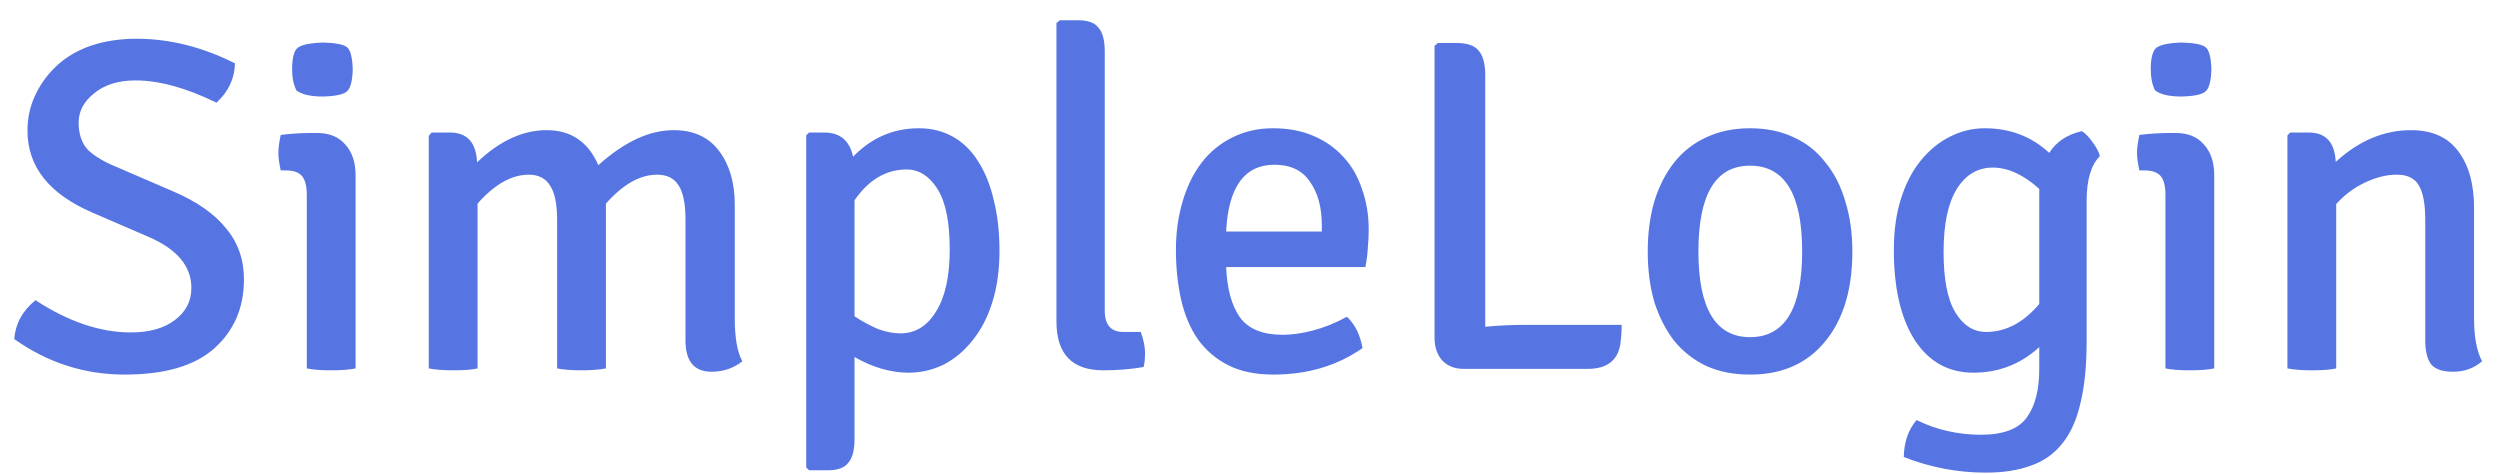
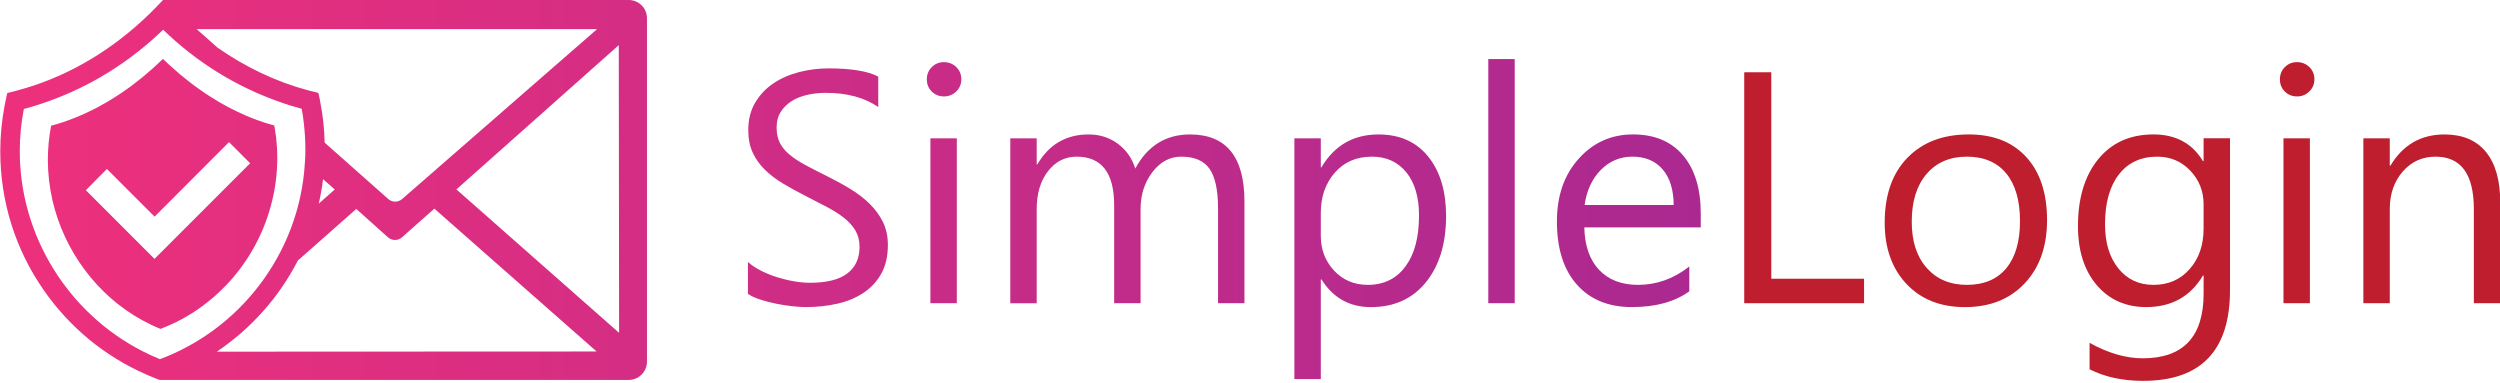
- <svg xmlns="http://www.w3.org/2000/svg" width="95" height="18" viewBox="0 0 95 18" fill="none">
-   <path d="M0.54 12.884C0.588 12.296 0.858 11.804 1.35 11.408C2.598 12.224 3.804 12.632 4.968 12.632C5.676 12.632 6.234 12.476 6.642 12.164C7.062 11.852 7.272 11.444 7.272 10.94C7.272 10.112 6.726 9.464 5.634 8.996L3.51 8.078C1.866 7.37 1.044 6.332 1.044 4.964C1.044 4.472 1.146 4.016 1.35 3.596C1.554 3.164 1.836 2.786 2.196 2.462C2.556 2.138 2.988 1.892 3.492 1.724C4.008 1.556 4.572 1.472 5.184 1.472C6.444 1.472 7.692 1.784 8.928 2.408C8.916 2.984 8.682 3.482 8.226 3.902C7.074 3.338 6.048 3.056 5.148 3.056C4.5 3.056 3.978 3.218 3.582 3.542C3.186 3.854 2.988 4.226 2.988 4.658C2.988 5.102 3.108 5.45 3.348 5.702C3.6 5.942 3.978 6.164 4.482 6.368L6.57 7.268C7.47 7.652 8.142 8.12 8.586 8.672C9.042 9.212 9.27 9.86 9.27 10.616C9.27 11.696 8.892 12.572 8.136 13.244C7.392 13.904 6.258 14.234 4.734 14.234C3.21 14.234 1.812 13.784 0.54 12.884ZM13.512 6.656V14C13.284 14.048 12.972 14.072 12.576 14.072C12.192 14.072 11.886 14.048 11.658 14V7.412C11.658 7.076 11.598 6.836 11.478 6.692C11.358 6.548 11.154 6.476 10.866 6.476H10.668C10.608 6.212 10.578 5.99 10.578 5.81C10.578 5.63 10.608 5.402 10.668 5.126C11.064 5.078 11.442 5.054 11.802 5.054H12.054C12.51 5.054 12.864 5.198 13.116 5.486C13.38 5.774 13.512 6.164 13.512 6.656ZM11.262 3.434C11.154 3.218 11.1 2.954 11.1 2.642C11.1 2.15 11.19 1.862 11.37 1.778C11.55 1.682 11.85 1.628 12.27 1.616C12.75 1.628 13.056 1.688 13.188 1.796C13.32 1.904 13.392 2.186 13.404 2.642C13.392 3.074 13.32 3.35 13.188 3.47C13.056 3.59 12.75 3.656 12.27 3.668C11.802 3.668 11.466 3.59 11.262 3.434ZM21.171 8.366C21.171 7.754 21.081 7.316 20.901 7.052C20.733 6.776 20.463 6.638 20.091 6.638C19.443 6.638 18.795 7.004 18.147 7.736V14C17.943 14.048 17.637 14.072 17.229 14.072C17.037 14.072 16.863 14.066 16.707 14.054C16.551 14.042 16.413 14.024 16.293 14V5.162L16.401 5.036H17.103C17.751 5.036 18.093 5.414 18.129 6.17C18.981 5.354 19.863 4.946 20.775 4.946C21.699 4.946 22.353 5.39 22.737 6.278C23.721 5.39 24.675 4.946 25.599 4.946C26.355 4.946 26.931 5.21 27.327 5.738C27.723 6.266 27.921 6.944 27.921 7.772V12.092C27.921 12.836 28.017 13.382 28.209 13.73C27.873 13.994 27.483 14.126 27.039 14.126C26.379 14.126 26.049 13.73 26.049 12.938V8.348C26.049 7.736 25.959 7.298 25.779 7.034C25.611 6.77 25.341 6.638 24.969 6.638C24.321 6.638 23.673 7.004 23.025 7.736V14C22.905 14.024 22.761 14.042 22.593 14.054C22.437 14.066 22.269 14.072 22.089 14.072C21.921 14.072 21.753 14.066 21.585 14.054C21.417 14.042 21.279 14.024 21.171 14V8.366ZM34.524 14.162C33.852 14.162 33.168 13.964 32.472 13.568V16.682C32.472 17.102 32.394 17.402 32.238 17.582C32.094 17.774 31.836 17.87 31.464 17.87H30.744L30.636 17.762V5.144L30.744 5.036H31.32C31.92 5.036 32.286 5.342 32.418 5.954C33.114 5.234 33.948 4.874 34.92 4.874C35.4 4.874 35.832 4.982 36.216 5.198C36.6 5.414 36.918 5.726 37.17 6.134C37.434 6.542 37.632 7.034 37.764 7.61C37.908 8.174 37.98 8.816 37.98 9.536C37.98 10.256 37.89 10.904 37.71 11.48C37.53 12.056 37.278 12.542 36.954 12.938C36.642 13.334 36.276 13.64 35.856 13.856C35.436 14.06 34.992 14.162 34.524 14.162ZM34.452 6.44C33.672 6.44 33.012 6.83 32.472 7.61V12.02C32.784 12.224 33.084 12.386 33.372 12.506C33.672 12.614 33.954 12.668 34.218 12.668C34.782 12.668 35.232 12.392 35.568 11.84C35.916 11.288 36.09 10.502 36.09 9.482C36.09 8.438 35.934 7.67 35.622 7.178C35.31 6.686 34.92 6.44 34.452 6.44ZM42.683 12.614H43.349C43.457 12.914 43.511 13.178 43.511 13.406C43.511 13.634 43.493 13.814 43.457 13.946C42.977 14.03 42.467 14.072 41.927 14.072C40.739 14.072 40.145 13.454 40.145 12.218V0.878L40.271 0.77H40.973C41.345 0.77 41.603 0.866 41.747 1.058C41.903 1.238 41.981 1.538 41.981 1.958V11.804C41.981 12.344 42.215 12.614 42.683 12.614ZM51.885 10.148H46.593C46.629 10.976 46.803 11.612 47.115 12.056C47.439 12.5 47.979 12.722 48.735 12.722C49.095 12.722 49.479 12.668 49.887 12.56C50.307 12.452 50.739 12.278 51.183 12.038C51.483 12.314 51.681 12.71 51.777 13.226C50.817 13.898 49.689 14.234 48.393 14.234C47.709 14.234 47.133 14.114 46.665 13.874C46.197 13.634 45.813 13.304 45.513 12.884C45.225 12.464 45.015 11.966 44.883 11.39C44.751 10.802 44.685 10.172 44.685 9.5C44.685 8.84 44.769 8.228 44.937 7.664C45.105 7.088 45.345 6.596 45.657 6.188C45.969 5.78 46.353 5.462 46.809 5.234C47.277 4.994 47.799 4.874 48.375 4.874C48.951 4.874 49.461 4.97 49.905 5.162C50.361 5.354 50.745 5.624 51.057 5.972C51.369 6.308 51.603 6.716 51.759 7.196C51.927 7.664 52.011 8.174 52.011 8.726C52.011 8.966 51.999 9.206 51.975 9.446C51.963 9.674 51.933 9.908 51.885 10.148ZM48.429 6.26C47.289 6.26 46.677 7.106 46.593 8.798H50.229V8.564C50.229 7.88 50.079 7.328 49.779 6.908C49.491 6.476 49.041 6.26 48.429 6.26ZM58.041 12.344H61.623C61.623 12.608 61.605 12.86 61.569 13.1C61.461 13.712 61.047 14.018 60.327 14.018H55.629C55.293 14.018 55.023 13.916 54.819 13.712C54.615 13.496 54.513 13.202 54.513 12.83V1.742L54.639 1.634H55.359C55.755 1.634 56.031 1.73 56.187 1.922C56.355 2.114 56.439 2.426 56.439 2.858V12.416C56.931 12.368 57.465 12.344 58.041 12.344ZM69.112 13.244C68.452 13.904 67.582 14.234 66.502 14.234C65.878 14.234 65.326 14.126 64.846 13.91C64.366 13.682 63.958 13.364 63.622 12.956C63.298 12.536 63.046 12.044 62.866 11.48C62.698 10.904 62.614 10.262 62.614 9.554C62.614 8.858 62.698 8.222 62.866 7.646C63.046 7.07 63.298 6.578 63.622 6.17C63.958 5.75 64.366 5.432 64.846 5.216C65.326 4.988 65.878 4.874 66.502 4.874C67.126 4.874 67.678 4.988 68.158 5.216C68.638 5.432 69.04 5.75 69.364 6.17C69.7 6.578 69.952 7.07 70.12 7.646C70.3 8.222 70.39 8.858 70.39 9.554C70.39 11.162 69.964 12.392 69.112 13.244ZM66.502 6.296C65.194 6.296 64.54 7.382 64.54 9.554C64.54 11.726 65.194 12.812 66.502 12.812C67.822 12.812 68.482 11.726 68.482 9.554C68.482 7.382 67.822 6.296 66.502 6.296ZM77.87 5.81C78.134 5.39 78.548 5.114 79.112 4.982C79.256 5.078 79.394 5.222 79.526 5.414C79.67 5.606 79.76 5.78 79.796 5.936C79.46 6.26 79.292 6.83 79.292 7.646V12.974C79.292 13.898 79.214 14.678 79.058 15.314C78.914 15.95 78.686 16.46 78.374 16.844C78.062 17.24 77.666 17.522 77.186 17.69C76.706 17.87 76.13 17.96 75.458 17.96C74.39 17.96 73.352 17.762 72.344 17.366C72.356 16.79 72.518 16.322 72.83 15.962C73.586 16.334 74.402 16.52 75.278 16.52C76.13 16.52 76.712 16.298 77.024 15.854C77.336 15.422 77.492 14.81 77.492 14.018V13.19C76.784 13.838 75.95 14.162 74.99 14.162C74.042 14.162 73.298 13.748 72.758 12.92C72.23 12.092 71.966 10.952 71.966 9.5C71.966 8.768 72.056 8.12 72.236 7.556C72.416 6.98 72.668 6.494 72.992 6.098C73.316 5.702 73.682 5.402 74.09 5.198C74.51 4.982 74.954 4.874 75.422 4.874C76.382 4.874 77.198 5.186 77.87 5.81ZM77.492 11.552V7.178C76.892 6.638 76.304 6.368 75.728 6.368C75.152 6.368 74.696 6.638 74.36 7.178C74.024 7.718 73.856 8.516 73.856 9.572C73.856 10.616 74.006 11.384 74.306 11.876C74.606 12.368 74.996 12.614 75.476 12.614C76.22 12.614 76.892 12.26 77.492 11.552ZM84.141 6.656V14C83.913 14.048 83.601 14.072 83.205 14.072C82.821 14.072 82.515 14.048 82.287 14V7.412C82.287 7.076 82.227 6.836 82.107 6.692C81.987 6.548 81.783 6.476 81.495 6.476H81.297C81.237 6.212 81.207 5.99 81.207 5.81C81.207 5.63 81.237 5.402 81.297 5.126C81.693 5.078 82.071 5.054 82.431 5.054H82.683C83.139 5.054 83.493 5.198 83.745 5.486C84.009 5.774 84.141 6.164 84.141 6.656ZM81.891 3.434C81.783 3.218 81.729 2.954 81.729 2.642C81.729 2.15 81.819 1.862 81.999 1.778C82.179 1.682 82.479 1.628 82.899 1.616C83.379 1.628 83.685 1.688 83.817 1.796C83.949 1.904 84.021 2.186 84.033 2.642C84.021 3.074 83.949 3.35 83.817 3.47C83.685 3.59 83.379 3.656 82.899 3.668C82.431 3.668 82.095 3.59 81.891 3.434ZM94.014 7.898V12.092C94.014 12.8 94.116 13.346 94.32 13.73C94.008 13.994 93.642 14.126 93.222 14.126C92.814 14.126 92.532 14.03 92.376 13.838C92.232 13.634 92.16 13.334 92.16 12.938V8.366C92.16 7.742 92.076 7.298 91.908 7.034C91.752 6.77 91.476 6.638 91.08 6.638C90.684 6.638 90.276 6.74 89.856 6.944C89.448 7.136 89.088 7.406 88.776 7.754V14C88.572 14.048 88.266 14.072 87.858 14.072C87.666 14.072 87.492 14.066 87.336 14.054C87.18 14.042 87.042 14.024 86.922 14V5.144L87.03 5.036H87.732C88.38 5.036 88.722 5.408 88.758 6.152C89.634 5.348 90.588 4.946 91.62 4.946C92.424 4.946 93.024 5.216 93.42 5.756C93.816 6.284 94.014 6.998 94.014 7.898Z" fill="#5675E2" />
+ <svg xmlns="http://www.w3.org/2000/svg" version="1.1" id="Layer_1" x="0px" y="0px" viewBox="0 0 1024 156.86" style="enable-background:new 0 0 1024 156.86;" xml:space="preserve">
+   <style type="text/css">
+ 	.st0{fill:#BE1E2D;}
+ 	.st1{fill:url(#SVGID_1_);}
+ </style>
+   <g>
+     <path class="st0" d="M763.52,124.2h-49.08V29.6h11.08v84.57h38V124.2z" />
+     <path class="st0" d="M804.82,125.79c-9.98,0-17.95-3.15-23.91-9.47c-5.96-6.31-8.94-14.68-8.94-25.1c0-11.35,3.1-20.21,9.3-26.59   s14.58-9.57,25.13-9.57c10.07,0,17.93,3.1,23.59,9.3c5.65,6.2,8.48,14.8,8.48,25.79c0,10.78-3.05,19.41-9.14,25.89   C823.24,122.54,815.07,125.79,804.82,125.79z M805.61,64.17c-6.95,0-12.45,2.37-16.49,7.09c-4.05,4.73-6.07,11.25-6.07,19.56   c0,8.01,2.04,14.32,6.14,18.93c4.09,4.62,9.57,6.93,16.43,6.93c6.99,0,12.37-2.26,16.13-6.79c3.76-4.53,5.64-10.97,5.64-19.33   c0-8.44-1.88-14.95-5.64-19.53C817.98,66.46,812.6,64.17,805.61,64.17z" />
+     <path class="st0" d="M913.41,118.79c0,24.8-11.87,37.21-35.62,37.21c-8.36,0-15.66-1.58-21.9-4.75v-10.82   c7.61,4.22,14.87,6.33,21.77,6.33c16.62,0,24.94-8.84,24.94-26.52v-7.39h-0.26c-5.15,8.62-12.89,12.93-23.22,12.93   c-8.4,0-15.16-3-20.29-9c-5.12-6-7.69-14.06-7.69-24.18c0-11.48,2.76-20.6,8.28-27.38c5.52-6.77,13.07-10.16,22.66-10.16   c9.1,0,15.86,3.65,20.25,10.95h0.26v-9.37h10.82V118.79z M902.59,93.66V83.7c0-5.36-1.81-9.96-5.44-13.79   c-3.63-3.83-8.15-5.74-13.56-5.74c-6.69,0-11.92,2.43-15.7,7.29c-3.78,4.86-5.67,11.67-5.67,20.42c0,7.52,1.81,13.54,5.44,18.04   c3.63,4.51,8.43,6.76,14.41,6.76c6.07,0,11.01-2.15,14.81-6.46C900.68,105.91,902.59,100.39,902.59,93.66z" />
+     <path class="st0" d="M940.85,39.5c-1.94,0-3.58-0.66-4.95-1.98c-1.36-1.32-2.05-2.99-2.05-5.01c0-2.02,0.68-3.7,2.05-5.05   c1.36-1.34,3.01-2.01,4.95-2.01c1.98,0,3.66,0.67,5.05,2.01c1.39,1.34,2.08,3.02,2.08,5.05c0,1.94-0.69,3.58-2.08,4.95   C944.51,38.82,942.83,39.5,940.85,39.5z M946.13,124.2h-10.82V56.65h10.82V124.2z" />
+     <path class="st0" d="M1024.11,124.2h-10.82V85.68c0-14.34-5.23-21.51-15.7-21.51c-5.41,0-9.89,2.04-13.43,6.1   c-3.54,4.07-5.31,9.2-5.31,15.4v38.53h-10.82V56.65h10.82v11.22h0.26c5.1-8.53,12.49-12.8,22.17-12.8c7.39,0,13.04,2.39,16.95,7.16   c3.91,4.77,5.87,11.67,5.87,20.68V124.2z" />
+     <linearGradient id="SVGID_1_" gradientUnits="userSpaceOnUse" x1="0.106" y1="77.786" x2="696.629" y2="77.786">
+       <stop offset="0" style="stop-color:#EE307C" />
+       <stop offset="1" style="stop-color:#AA2990" />
+     </linearGradient>
+     <path class="st1" d="M306.35,120.38v-13.06c1.49,1.32,3.29,2.51,5.38,3.56c2.09,1.06,4.29,1.95,6.6,2.67   c2.31,0.72,4.63,1.29,6.96,1.68c2.33,0.4,4.49,0.59,6.46,0.59c6.82,0,11.91-1.26,15.27-3.79c3.36-2.53,5.05-6.17,5.05-10.92   c0-2.55-0.56-4.77-1.68-6.66c-1.12-1.89-2.67-3.62-4.65-5.18c-1.98-1.56-4.32-3.06-7.03-4.49c-2.7-1.43-5.62-2.94-8.74-4.52   c-3.3-1.67-6.38-3.36-9.24-5.08s-5.34-3.61-7.45-5.67c-2.11-2.07-3.77-4.41-4.98-7.03c-1.21-2.62-1.81-5.68-1.81-9.2   c0-4.31,0.94-8.06,2.84-11.25c1.89-3.19,4.38-5.82,7.45-7.88c3.08-2.07,6.59-3.61,10.52-4.62c3.93-1.01,7.95-1.52,12.04-1.52   c9.32,0,16.12,1.12,20.39,3.36v12.47c-5.59-3.87-12.76-5.81-21.51-5.81c-2.42,0-4.84,0.25-7.26,0.76   c-2.42,0.51-4.57,1.33-6.46,2.47c-1.89,1.14-3.43,2.62-4.62,4.42c-1.19,1.8-1.78,4-1.78,6.6c0,2.42,0.45,4.51,1.35,6.27   c0.9,1.76,2.23,3.37,3.99,4.82c1.76,1.45,3.9,2.86,6.43,4.22c2.53,1.36,5.44,2.86,8.74,4.49c3.39,1.67,6.6,3.43,9.63,5.28   c3.04,1.85,5.7,3.89,7.98,6.14c2.29,2.24,4.1,4.73,5.44,7.45c1.34,2.73,2.01,5.85,2.01,9.37c0,4.66-0.91,8.61-2.74,11.84   c-1.82,3.23-4.29,5.86-7.39,7.88c-3.1,2.02-6.67,3.49-10.72,4.39c-4.05,0.9-8.31,1.35-12.8,1.35c-1.5,0-3.34-0.12-5.54-0.36   c-2.2-0.24-4.44-0.59-6.73-1.06c-2.29-0.46-4.45-1.03-6.5-1.71C309.22,121.97,307.58,121.21,306.35,120.38z M386.63,39.5   c-1.94,0-3.58-0.66-4.95-1.98c-1.36-1.32-2.05-2.99-2.05-5.01c0-2.02,0.68-3.7,2.05-5.05c1.36-1.34,3.01-2.01,4.95-2.01   c1.98,0,3.66,0.67,5.05,2.01c1.39,1.34,2.08,3.02,2.08,5.05c0,1.94-0.69,3.58-2.08,4.95C390.29,38.82,388.61,39.5,386.63,39.5z    M391.91,124.2h-10.82V56.65h10.82V124.2z M509.73,124.2h-10.82V85.41c0-7.48-1.16-12.89-3.46-16.23   c-2.31-3.34-6.19-5.01-11.64-5.01c-4.62,0-8.54,2.11-11.78,6.33c-3.23,4.22-4.85,9.28-4.85,15.17v38.53h-10.82V84.09   c0-13.28-5.12-19.92-15.37-19.92c-4.75,0-8.67,1.99-11.74,5.97c-3.08,3.98-4.62,9.16-4.62,15.54v38.53h-10.82V56.65h10.82v10.69   h0.26c4.79-8.18,11.79-12.27,20.98-12.27c4.62,0,8.64,1.29,12.07,3.86c3.43,2.57,5.78,5.95,7.06,10.13   c5.01-9.32,12.49-13.99,22.43-13.99c14.87,0,22.3,9.17,22.3,27.51V124.2z M541.27,114.44H541v40.83h-10.82V56.65H541v11.88h0.26   c5.32-8.97,13.11-13.46,23.35-13.46c8.71,0,15.5,3.02,20.38,9.07c4.88,6.05,7.32,14.15,7.32,24.31c0,11.3-2.75,20.35-8.25,27.15   c-5.5,6.79-13.02,10.19-22.56,10.19C552.77,125.79,546.02,122,541.27,114.44z M541,87.19v9.43c0,5.59,1.81,10.32,5.44,14.22   c3.63,3.89,8.24,5.84,13.82,5.84c6.55,0,11.69-2.51,15.4-7.52c3.72-5.01,5.57-11.98,5.57-20.91c0-7.52-1.74-13.41-5.21-17.68   c-3.47-4.27-8.18-6.4-14.12-6.4c-6.29,0-11.35,2.19-15.17,6.56S541,80.6,541,87.19z M620.43,124.2h-10.82V24.19h10.82V124.2z    M696.63,93.13h-47.7c0.17,7.52,2.2,13.33,6.07,17.42c3.87,4.09,9.19,6.13,15.96,6.13c7.61,0,14.6-2.51,20.98-7.52v10.16   c-5.94,4.31-13.79,6.46-23.55,6.46c-9.54,0-17.04-3.07-22.5-9.2c-5.45-6.13-8.18-14.77-8.18-25.89c0-10.51,2.98-19.08,8.94-25.7   c5.96-6.62,13.36-9.93,22.2-9.93c8.84,0,15.68,2.86,20.52,8.58s7.26,13.66,7.26,23.81V93.13z M685.54,83.96   c-0.04-6.24-1.55-11.1-4.52-14.58c-2.97-3.47-7.09-5.21-12.37-5.21c-5.1,0-9.43,1.83-13,5.48c-3.56,3.65-5.76,8.42-6.6,14.31   H685.54z M66.82-0.04L66.77,0h0.08L66.82-0.04z M257.49,0H66.77l-2.42,2.5l-0.42,0.46c-1.83,1.92-3.75,3.75-5.66,5.5   C43.66,21.9,26.09,32.06,7.02,37.06c-0.54,0.17-1.08,0.29-1.62,0.46L2.98,38.1l-0.54,2.42c-0.21,0.87-0.37,1.75-0.54,2.67   c-1.17,6.16-1.79,12.49-1.79,18.78c0,20.57,6.2,40.31,17.95,57.09c10.58,15.12,24.9,26.9,41.64,34.23   c0.42,0.21,0.87,0.42,1.33,0.58c1,0.46,2,0.83,3,1.25l1.21,0.46l0.17,0.04l0.08-0.04c0.08,0.04,0.21,0.04,0.29,0.04h191.72   c4.16,0,7.5-3.37,7.5-7.5V7.45C264.99,3.33,261.65,0,257.49,0z M244.54,11.95l-79.83,69.58c-1.67,1.42-4.08,1.42-5.7-0.04   l-26.03-23.07c-0.12-5.58-0.71-11.12-1.79-16.53c-0.08-0.46-0.17-0.92-0.25-1.42l-0.54-2.42l-2.42-0.62   c-0.58-0.12-1.17-0.29-1.75-0.42c-13.24-3.54-25.78-9.58-37.06-17.45l-8.62-7.62H244.54z M137.11,77.62l-6.54,5.79   c0.75-3.29,1.33-6.62,1.75-10.04L137.11,77.62z M65.52,147.12c-2.46-1-4.87-2.12-7.25-3.33C27.92,128.25,8.1,96.52,8.1,61.96   c0-5.83,0.54-11.66,1.67-17.32c17.78-4.79,34.27-13.24,48.51-24.9c2.96-2.37,5.79-4.91,8.54-7.58   c13.49,13.12,29.52,23.11,47.1,29.36c3.16,1.17,6.37,2.17,9.66,3.04c0.37,2.08,0.71,4.21,0.92,6.33c0.37,3.37,0.58,6.83,0.58,10.29   c0,1.87-0.04,3.75-0.21,5.62c-0.54,9.24-2.5,18.24-5.7,26.69C110,117.76,90.68,137.67,65.52,147.12z M88.8,144.04   c14.12-9.49,25.53-22.36,33.19-37.31l23.94-21.15l12.99,11.62c1.62,1.46,4.12,1.46,5.75,0l13.24-11.74l66.46,58.51L88.8,144.04z    M186.95,77.58l66.5-59.09l0.13,117.84L186.95,77.58z M83.47,124.92c3.16-2.33,6.16-4.96,8.83-7.79L83.47,124.92z M113.12,56.42   c-0.21-1.67-0.46-3.33-0.75-5c-2.62-0.71-5.21-1.54-7.75-2.5c0,0-0.04,0-0.04-0.04c-0.67-0.21-1.29-0.5-1.96-0.75   c-1.46-0.58-2.91-1.21-4.37-1.92c-1-0.46-2.04-0.92-3.04-1.46c-0.71-0.33-1.46-0.71-2.17-1.12c-2.29-1.21-4.54-2.54-6.75-3.96   c-1.37-0.83-2.71-1.75-4-2.67c-0.13-0.04-0.21-0.13-0.29-0.21c-1.42-0.96-2.79-2-4.16-3.04c-2.71-2.08-5.33-4.29-7.87-6.62   c-1.08-0.96-2.17-1.96-3.21-3c-2.71,2.62-5.54,5.16-8.49,7.58C47.2,40.73,34.54,47.85,20.93,51.51c-0.87,4.58-1.33,9.24-1.33,13.95   c0,5.62,0.67,11.16,1.87,16.53c4.75,20.65,18.2,38.98,36.81,49.18c2.42,1.33,4.87,2.5,7.45,3.54c1.5-0.58,3-1.21,4.46-1.87   c0.04,0,0.08-0.04,0.08-0.04c1.21-0.54,2.42-1.12,3.58-1.75c1.08-0.54,2.12-1.12,3.16-1.79c0.33-0.17,0.67-0.37,1-0.58   c0.54-0.33,1.08-0.67,1.58-1c0.13-0.08,0.25-0.12,0.33-0.25c0.96-0.58,1.83-1.21,2.71-1.87c0.29-0.17,0.58-0.37,0.83-0.62   l8.83-7.79c0.08,0,0.08,0,0.08-0.04c8.74-9.08,15.2-20.36,18.53-32.65c1.75-6.33,2.67-12.95,2.67-19.65   C113.58,62,113.41,59.21,113.12,56.42z M70.1,99.23l-6.79,6.79h-0.04L35.17,77.91l8.62-8.7l19.53,19.53l6.79-6.79L93.8,58.21   l8.66,8.66L70.1,99.23z" />
+   </g>
</svg>
